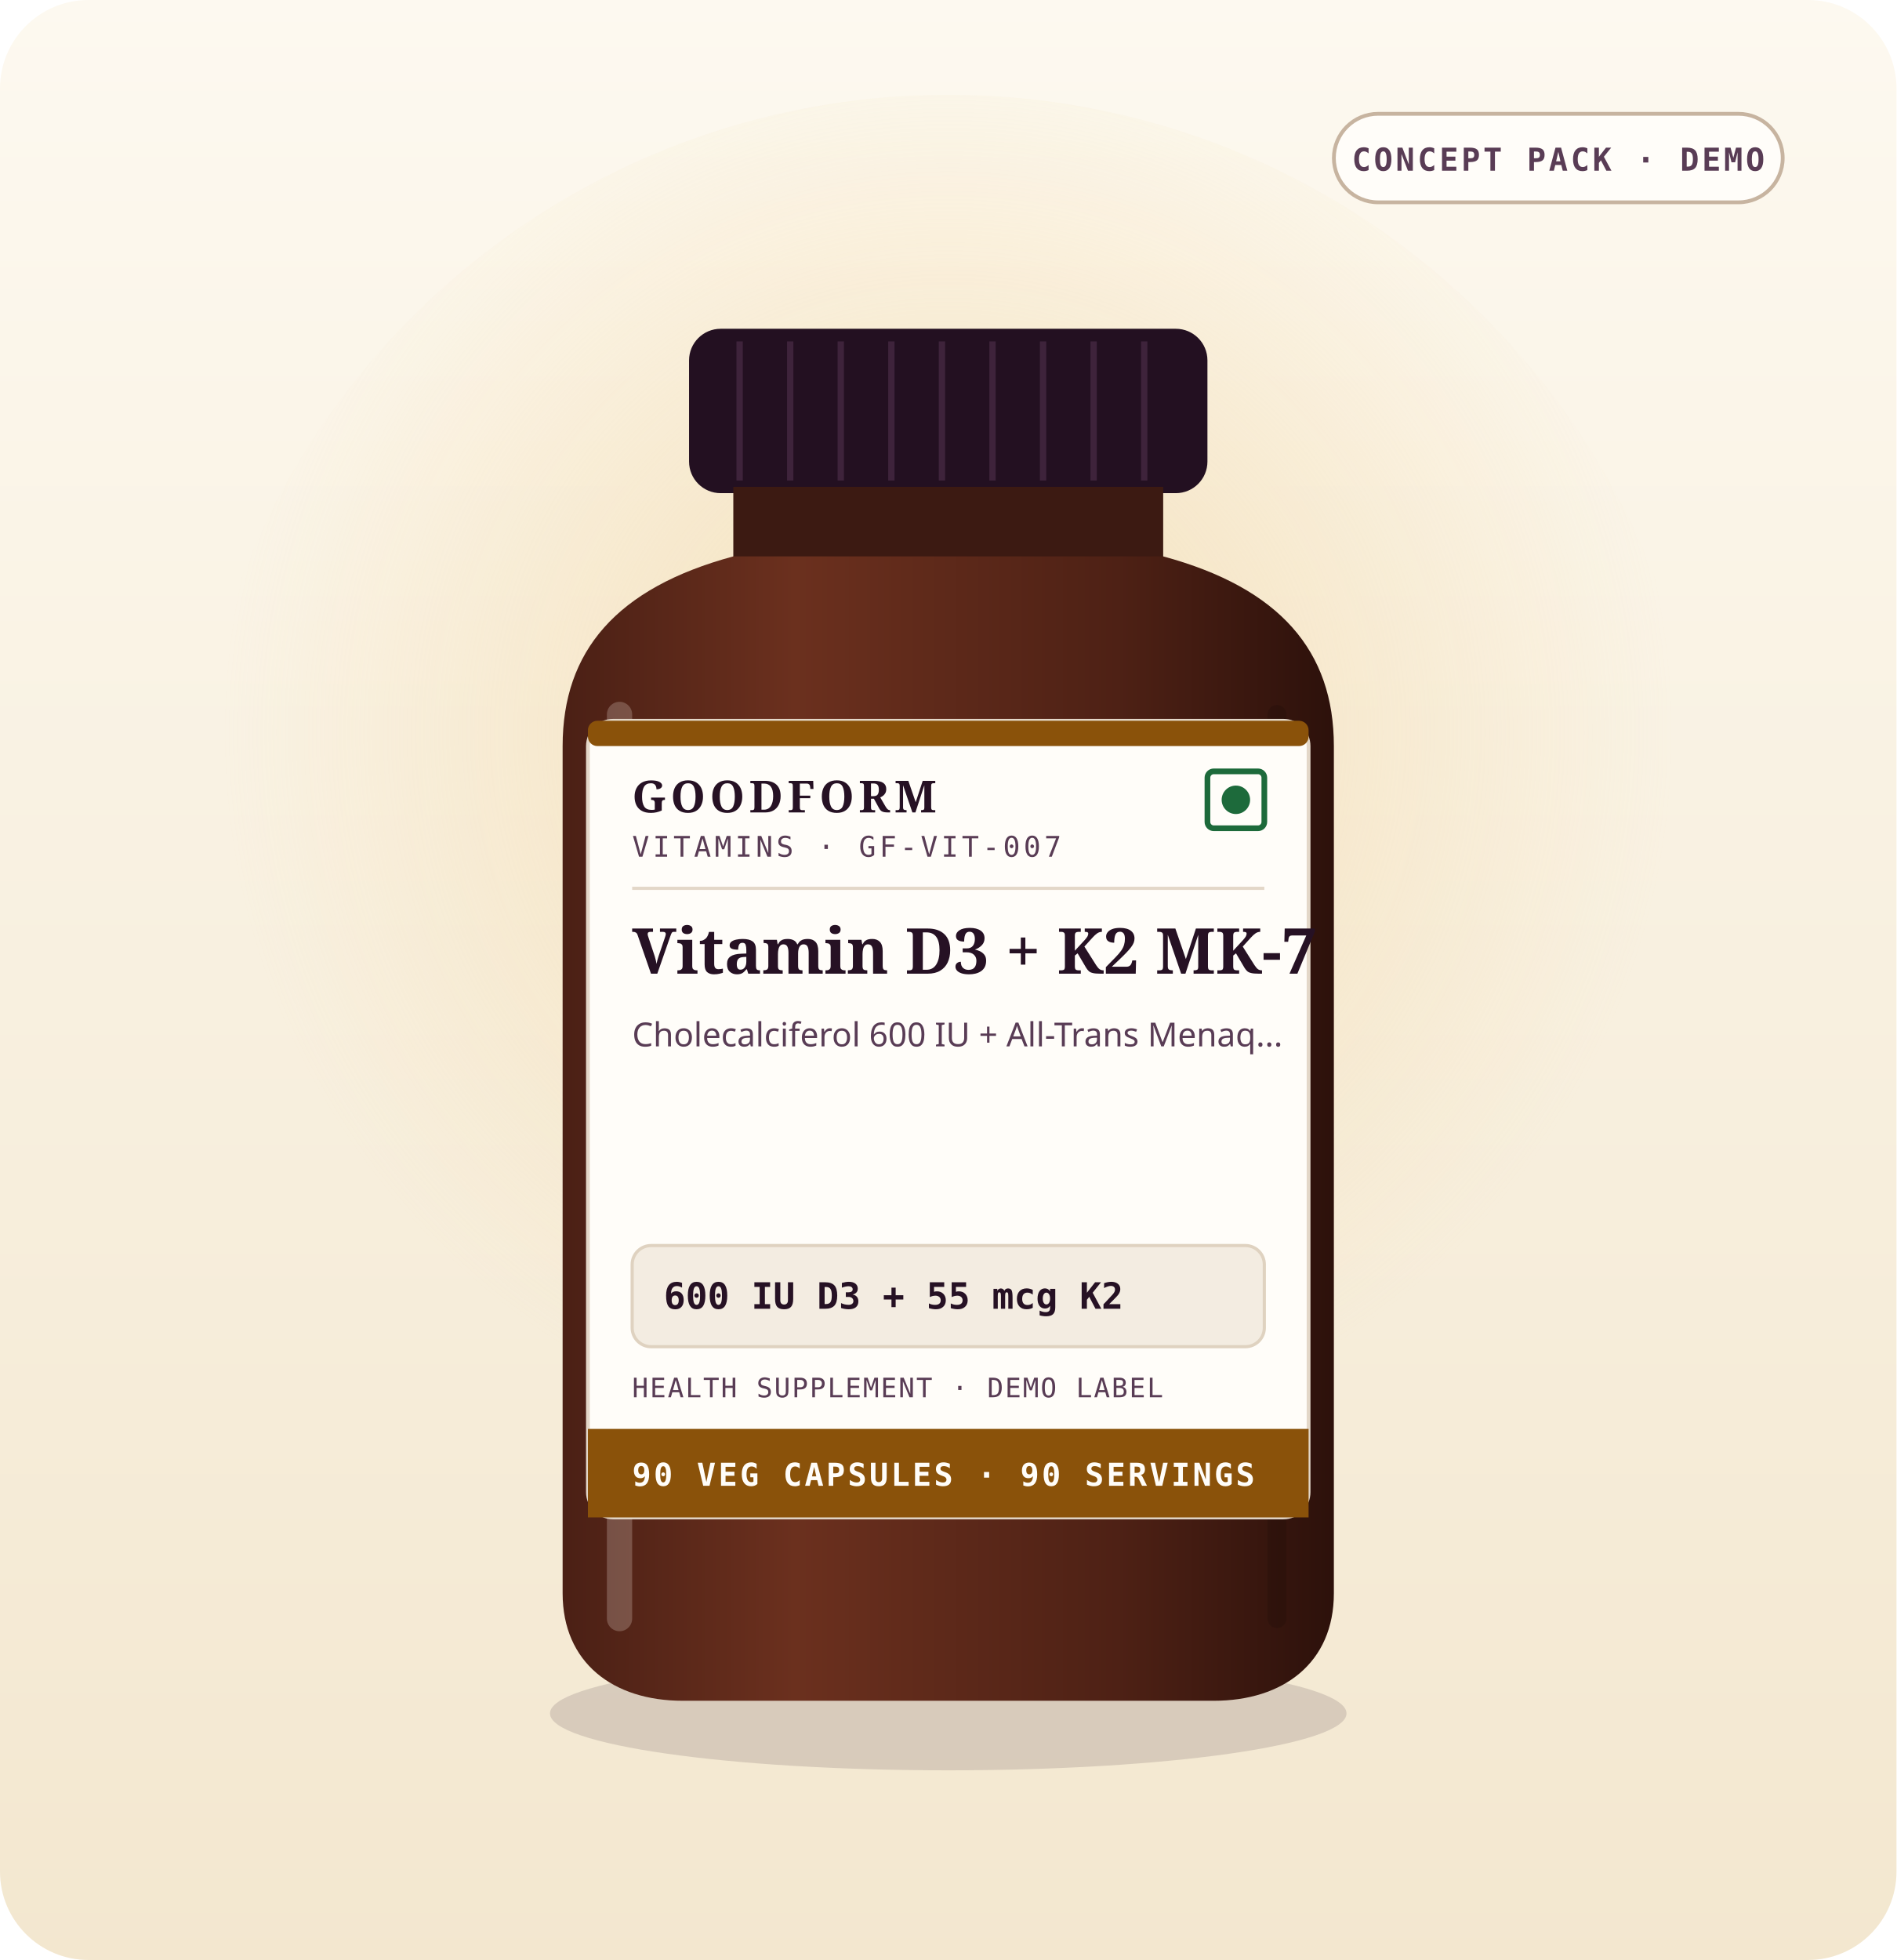
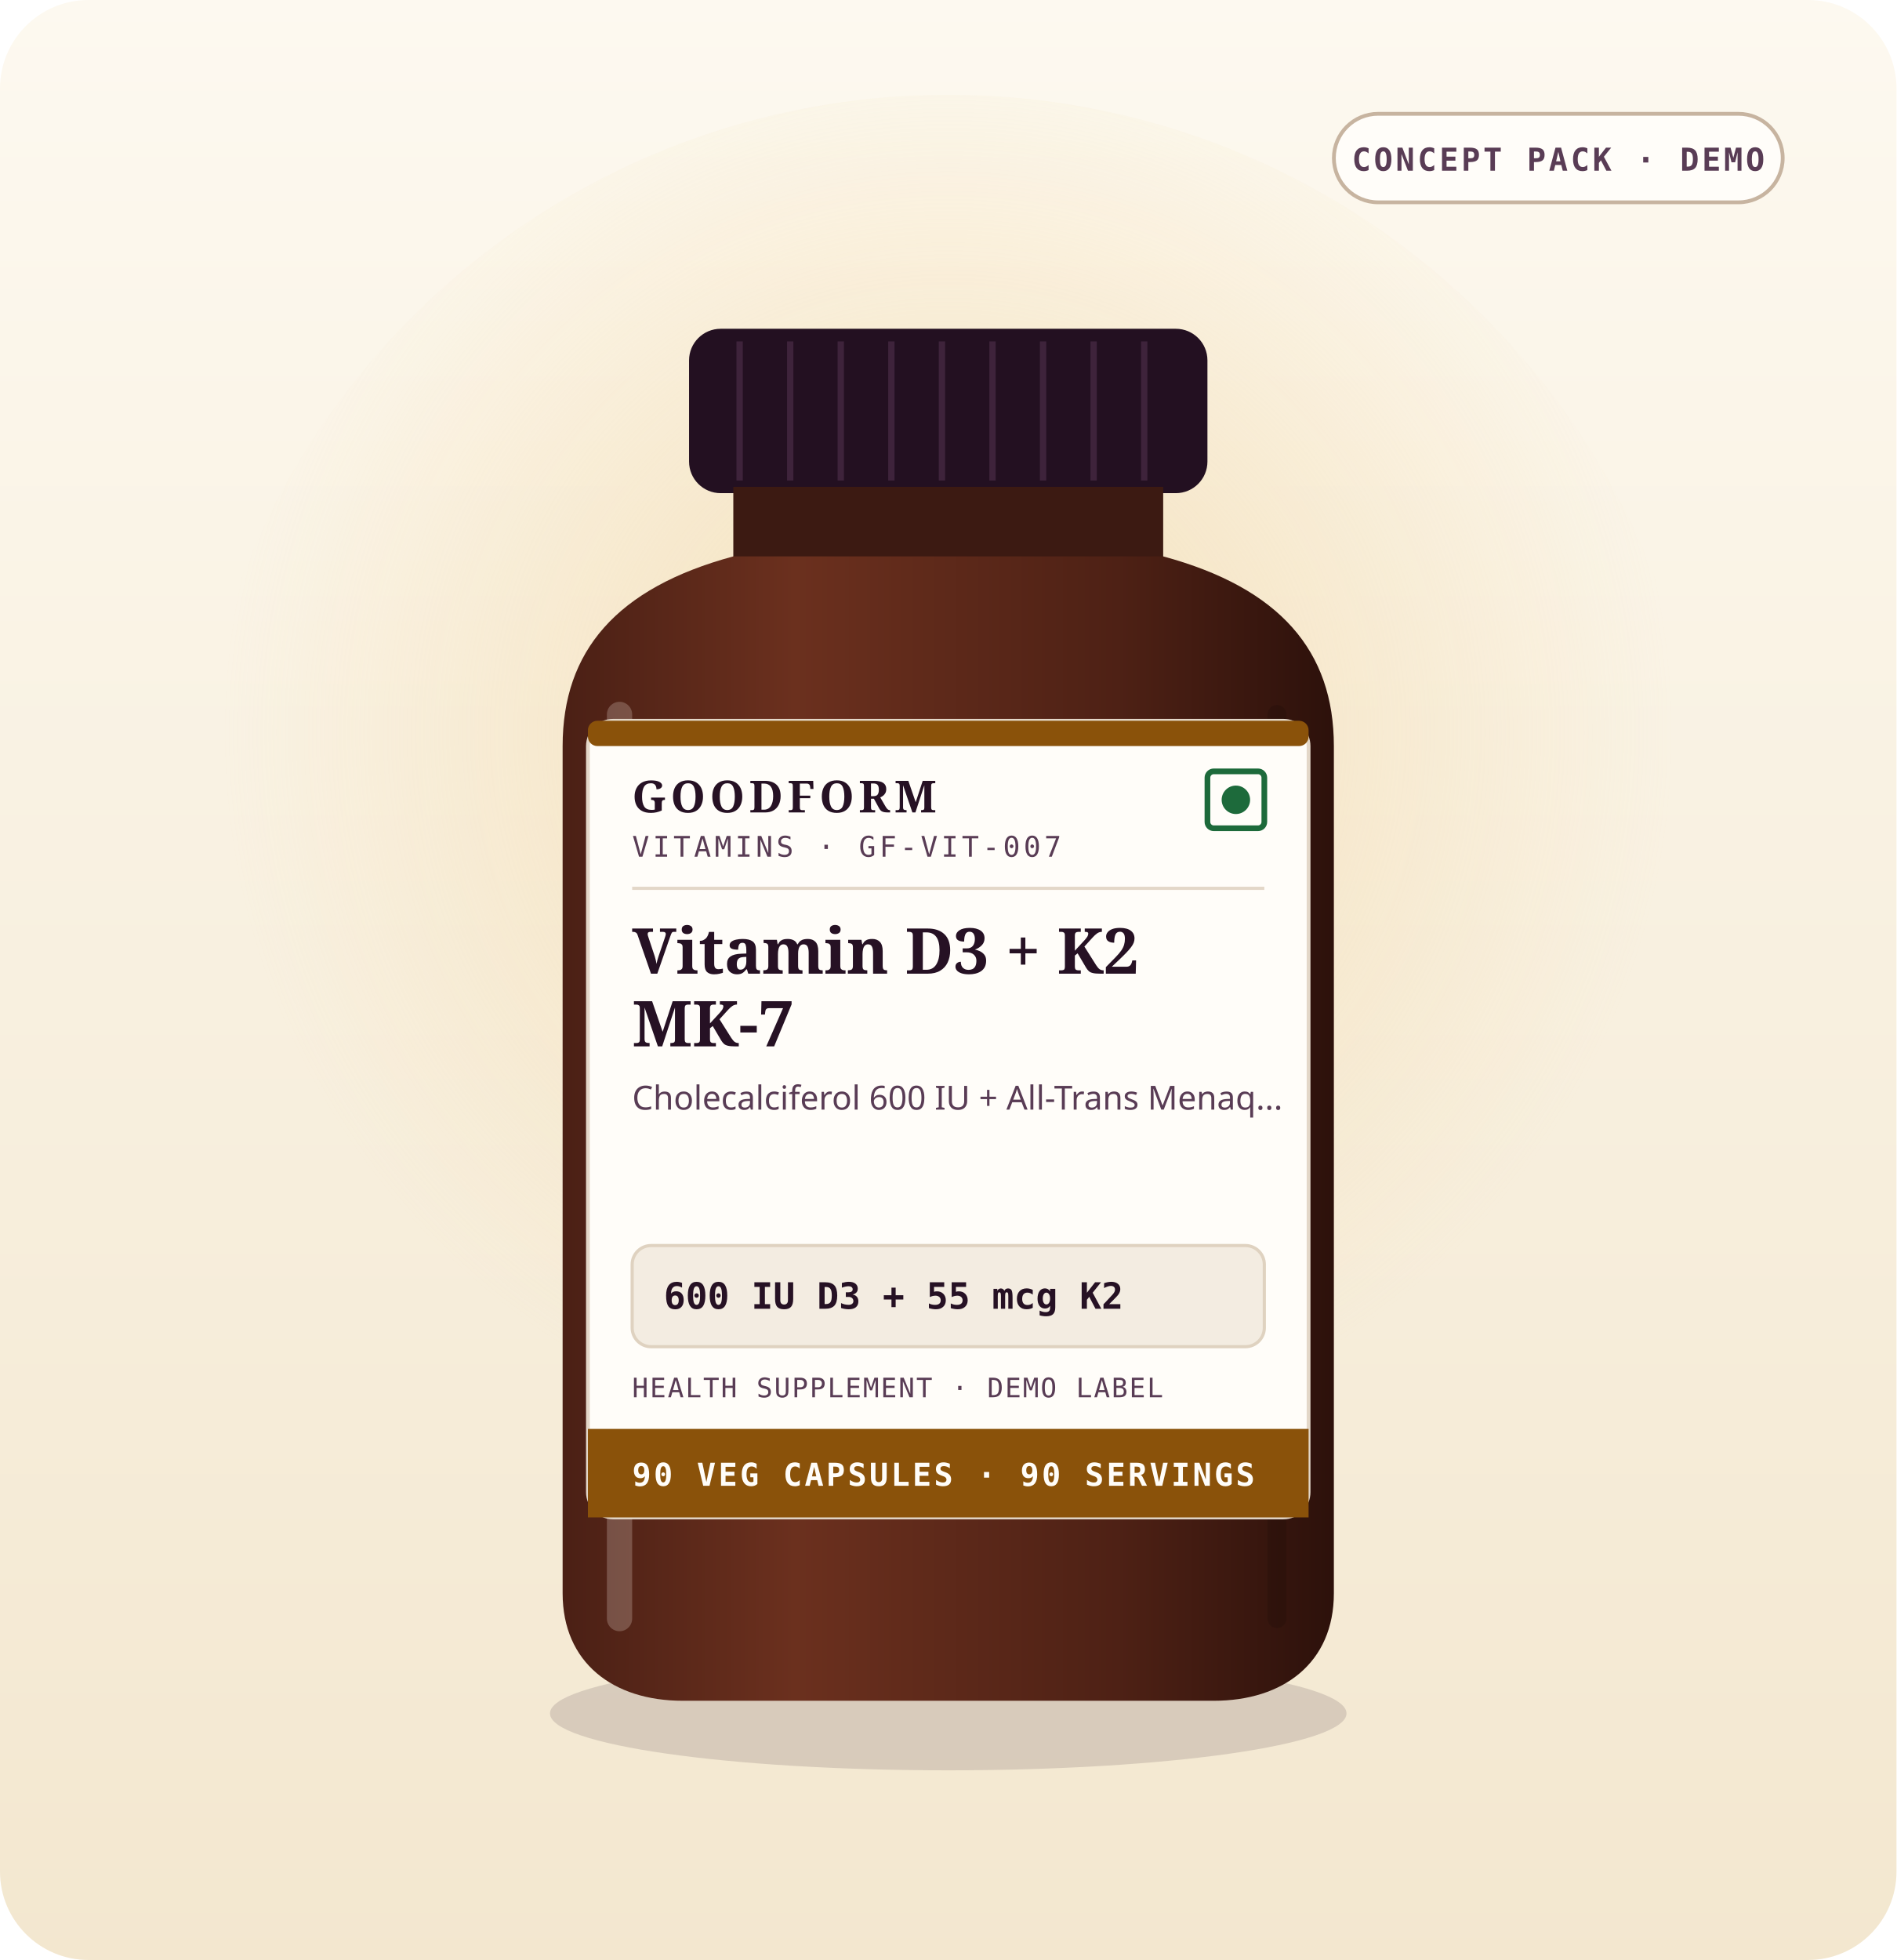
<svg xmlns="http://www.w3.org/2000/svg" viewBox="0 0 600 620" role="img" aria-label="Vitamin D3 + K2 MK-7 concept packshot (demo only)">
  <defs>
    <linearGradient id="bgGrad" x1="0" y1="0" x2="0" y2="1">
      <stop offset="0%" stop-color="#FDF9F0" />
      <stop offset="100%" stop-color="#F3E7CF" />
    </linearGradient>
    <radialGradient id="aura" cx="50%" cy="42%" r="48%">
      <stop offset="0%" stop-color="#F2D8A7" stop-opacity="0.72" />
      <stop offset="100%" stop-color="#F2D8A7" stop-opacity="0" />
    </radialGradient>
    <linearGradient id="amberGlass" x1="0" y1="0" x2="1" y2="0">
      <stop offset="0%" stop-color="#4B2015" />
      <stop offset="30%" stop-color="#6B301E" />
      <stop offset="72%" stop-color="#4E2115" />
      <stop offset="100%" stop-color="#2D110B" />
    </linearGradient>
    <linearGradient id="plumGlass" x1="0" y1="0" x2="1" y2="0">
      <stop offset="0%" stop-color="#261124" />
      <stop offset="35%" stop-color="#452141" />
      <stop offset="75%" stop-color="#2B1429" />
      <stop offset="100%" stop-color="#190A18" />
    </linearGradient>
    <linearGradient id="tubBody" x1="0" y1="0" x2="1" y2="0">
      <stop offset="0%" stop-color="#F5EFE6" />
      <stop offset="38%" stop-color="#FFFDF9" />
      <stop offset="100%" stop-color="#E7DDD0" />
    </linearGradient>
  </defs>
  <rect width="600" height="620" rx="28" fill="url(#bgGrad)" />
  <circle cx="300" cy="270" r="240" fill="url(#aura)" />
  <g transform="translate(422, 36)">
    <rect x="0" y="0" width="142" height="28" rx="14" fill="#FFFDF9" stroke="#C7B4A0" stroke-width="1.2" />
    <text x="71" y="18" text-anchor="middle" font-family="ui-monospace, monospace" font-size="10" font-weight="700" fill="#593C55" letter-spacing="0.9">CONCEPT PACK · DEMO</text>
  </g>
  <ellipse cx="300" cy="542" rx="126" ry="18" fill="#261124" opacity="0.14" />
  <rect x="218" y="104" width="164" height="52" rx="10" fill="#231021" />
  <g stroke="#3E233B" stroke-width="2">
    <line x1="234" y1="108" x2="234" y2="152" />
    <line x1="250" y1="108" x2="250" y2="152" />
    <line x1="266" y1="108" x2="266" y2="152" />
    <line x1="282" y1="108" x2="282" y2="152" />
    <line x1="298" y1="108" x2="298" y2="152" />
    <line x1="314" y1="108" x2="314" y2="152" />
    <line x1="330" y1="108" x2="330" y2="152" />
    <line x1="346" y1="108" x2="346" y2="152" />
    <line x1="362" y1="108" x2="362" y2="152" />
  </g>
  <rect x="232" y="154" width="136" height="24" fill="#3C1A12" />
  <path d="M232 176 C195 186, 178 206, 178 236 L178 504 C178 526, 194 538, 216 538 L384 538 C406 538, 422 526, 422 504 L422 236 C422 206, 405 186, 368 176 Z" fill="url(#amberGlass)" />
  <path d="M196 226 L196 512" stroke="#FFF6EB" stroke-width="8" stroke-linecap="round" opacity="0.22" />
  <path d="M404 226 L404 512" stroke="#180806" stroke-width="6" stroke-linecap="round" opacity="0.22" />
  <g>
    <rect x="186" y="228" width="228" height="252" rx="8" fill="#FFFDF9" stroke="#E3D7C8" stroke-width="1.2" />
    <rect x="186" y="228" width="228" height="8" rx="3" fill="#8A520A" />
    <text x="200" y="257" font-family="Georgia, serif" font-size="14" font-weight="700" fill="#261124" letter-spacing="1.4">GOODFORM</text>
    <text x="200" y="271" font-family="ui-monospace, monospace" font-size="9" fill="#593C55" letter-spacing="1.1">VITAMINS · GF-VIT-007</text>
    <g transform="translate(382, 244)">
      <rect x="0" y="0" width="18" height="18" rx="2" fill="#FFFDF9" stroke="#1D6A3B" stroke-width="1.8" />
      <circle cx="9" cy="9" r="4.5" fill="#1D6A3B" />
    </g>
    <line x1="200" y1="281" x2="400" y2="281" stroke="#E3D7C8" stroke-width="1" />
-     <text x="200" y="308" font-family="Georgia, serif" font-size="20" font-weight="700" fill="#261124">Vitamin D3 + K2 MK-7</text>
-     <text x="200" y="331" font-family="system-ui, sans-serif" font-size="10.5" fill="#593C55">Cholecalciferol 600 IU + All-Trans Menaq...</text>
+     <text x="200" y="308" font-family="Georgia, serif" font-size="20" font-weight="700" fill="#261124">Vitamin D3 + K2</text>
+     <text x="200" y="331" font-family="Georgia, serif" font-size="20" font-weight="700" fill="#261124">MK-7</text>
+     <text x="200" y="351" font-family="system-ui, sans-serif" font-size="10.5" fill="#593C55">Cholecalciferol 600 IU + All-Trans Menaq...</text>
    <rect x="200" y="394" width="200" height="32" rx="6" fill="#F3ECE1" stroke="#DFD2C0" />
    <text x="210" y="414" font-family="ui-monospace, monospace" font-size="11.5" font-weight="700" fill="#261124">600 IU D3 + 55 mcg K2</text>
    <text x="200" y="442" font-family="ui-monospace, monospace" font-size="8.5" fill="#593C55" letter-spacing="0.5">HEALTH SUPPLEMENT · DEMO LABEL</text>
    <rect x="186" y="452" width="228" height="28" fill="#8A520A" />
    <text x="200" y="470" font-family="ui-monospace, monospace" font-size="10" font-weight="600" fill="#FFFDF9" letter-spacing="0.8">90 VEG CAPSULES · 90 SERVINGS</text>
  </g>
</svg>
